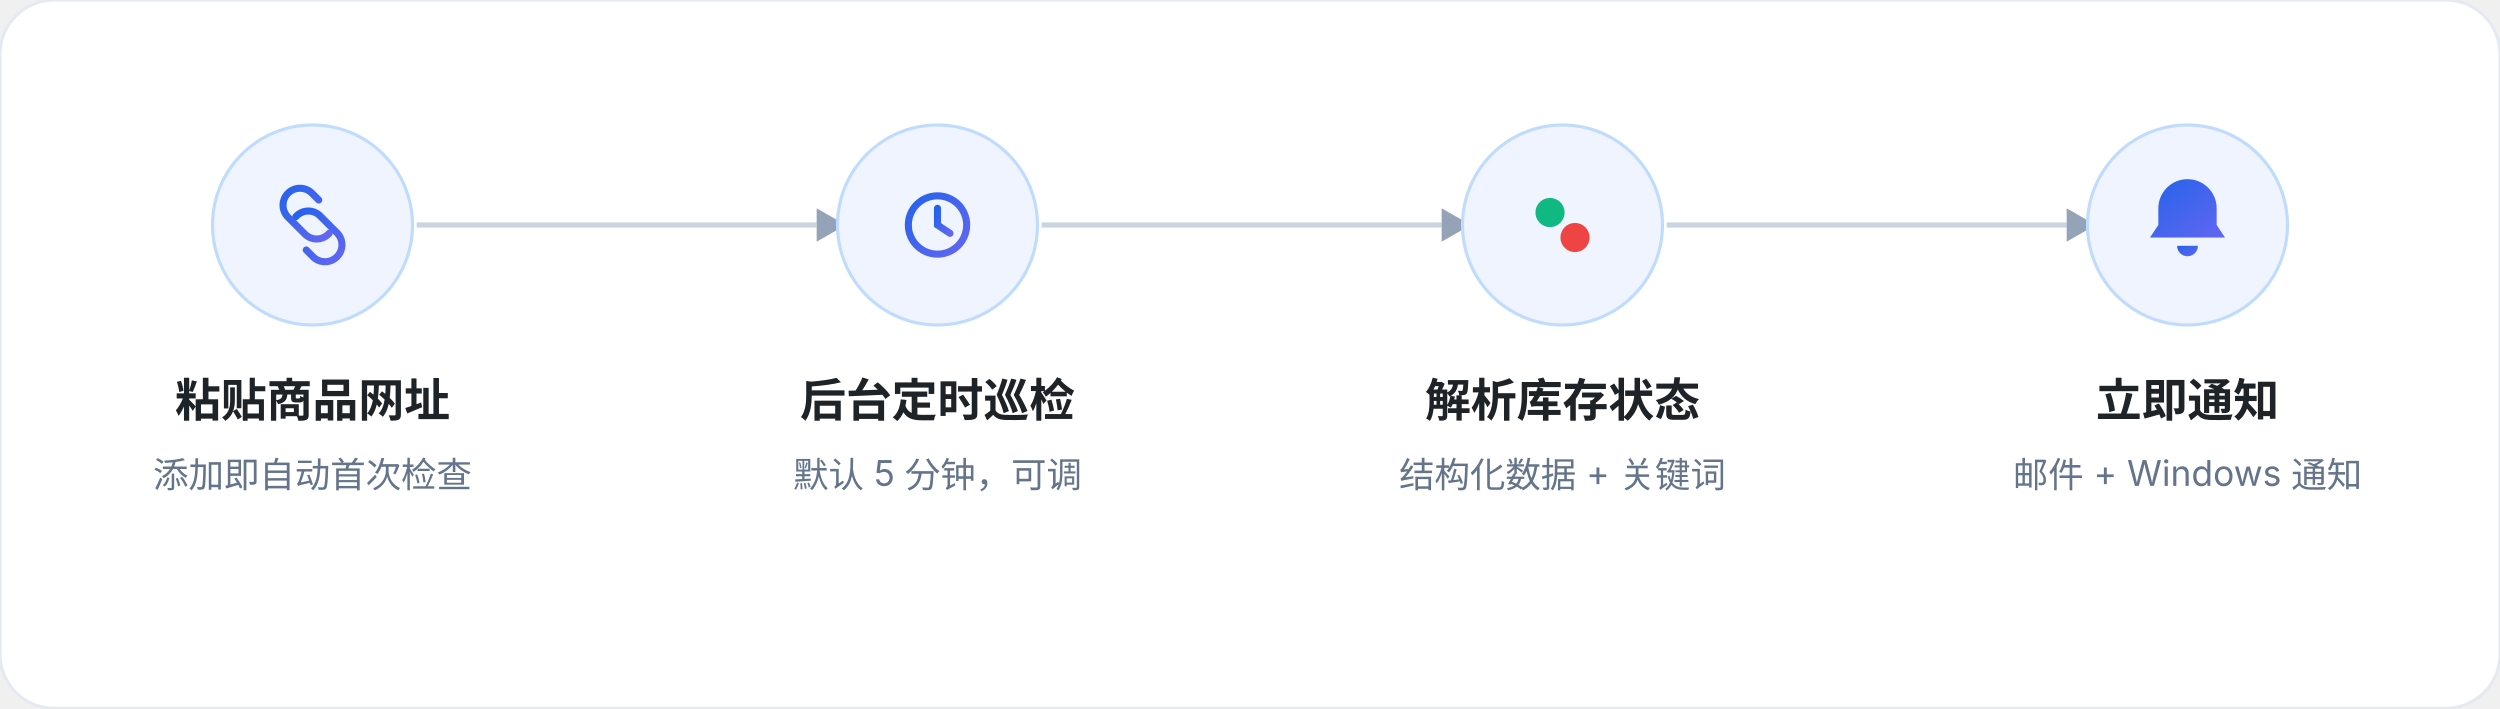
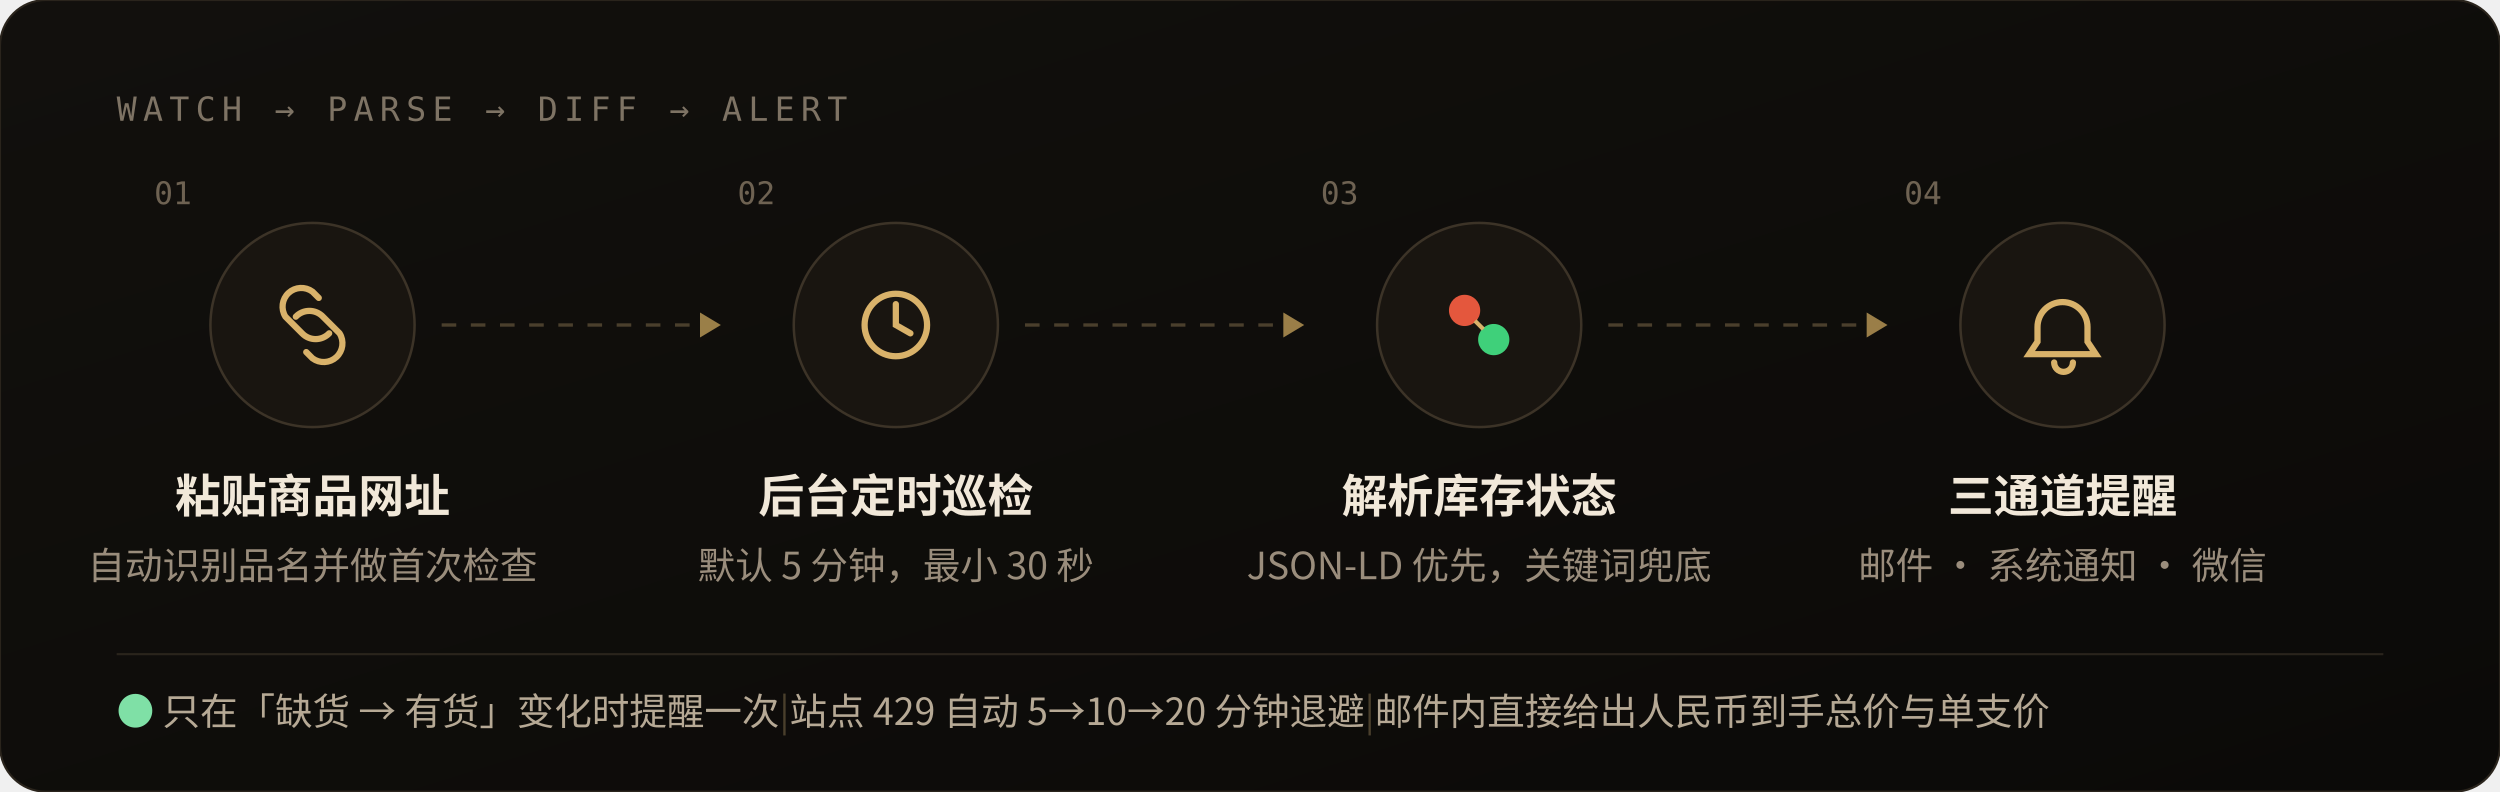
- <svg xmlns="http://www.w3.org/2000/svg" width="1200" height="340" viewBox="0 0 1200 340" role="img" aria-labelledby="wtitle wdesc">
+ <svg xmlns="http://www.w3.org/2000/svg" width="1200" height="380" viewBox="0 0 1200 380" role="img" aria-labelledby="wTitle wDesc">
  <defs>
-     <linearGradient id="wicon" x1="0" y1="0" x2="1" y2="1">
-       <stop offset="0" stop-color="#2563EB" />
-       <stop offset="1" stop-color="#6366F1" />
+     <linearGradient id="wbg" x1="0" y1="0" x2="1" y2="1">
+       <stop offset="0" stop-color="#12100D" />
+       <stop offset="1" stop-color="#0B0A08" />
    </linearGradient>
  </defs>
-   <rect width="1200" height="340" rx="26" fill="#FFFFFF" stroke="#E5E9F0" stroke-width="1.5" />
-   <g stroke="#CBD5E1" stroke-width="2.5">
-     <line x1="200" y1="108" x2="392" y2="108" />
-     <line x1="500" y1="108" x2="692" y2="108" />
-     <line x1="800" y1="108" x2="992" y2="108" />
+   <rect width="1200" height="380" rx="22" fill="url(#wbg)" stroke="#2A241C" stroke-width="1" />
+   <text x="56" y="58" font-family="ui-monospace, SFMono-Regular, Menlo, Consolas, monospace" font-size="16" fill="#7E7364" letter-spacing="3">WATCH → PARSE → DIFF → ALERT</text>
+   <g stroke="#4A3F2C" stroke-width="1.6" stroke-dasharray="7 7">
+     <line x1="212" y1="156" x2="336" y2="156" />
+     <line x1="492" y1="156" x2="616" y2="156" />
+     <line x1="772" y1="156" x2="896" y2="156" />
  </g>
-   <g fill="#94A3B8">
-     <path d="M392 100 l14 8 l-14 8 z" />
-     <path d="M692 100 l14 8 l-14 8 z" />
-     <path d="M992 100 l14 8 l-14 8 z" />
+   <g fill="#C8A45C" opacity="0.75">
+     <path d="M336 150 l10 6 l-10 6 z" />
+     <path d="M616 150 l10 6 l-10 6 z" />
+     <path d="M896 150 l10 6 l-10 6 z" />
  </g>
-   <g transform="translate(150 108)">
-     <circle r="48" fill="#EFF4FF" stroke="#BFDBFE" stroke-width="1.5" />
-     <g transform="translate(-18 -18)" fill="none" stroke="url(#wicon)" stroke-width="3.4" stroke-linecap="round">
-       <path d="M10 14 a8 8 0 0 1 12 0 l8 8 a8 8 0 0 1 -12 11 l-3 -3" />
-       <path d="M26 22 a8 8 0 0 1 -12 0 l-8 -8 a8 8 0 0 1 12 -11 l3 3" />
+   <g transform="translate(150 156)">
+     <circle r="49" fill="#191510" stroke="#3C3327" stroke-width="1.2" />
+     <g fill="none" stroke="#D9B26A" stroke-width="3" stroke-linecap="round" transform="translate(-19 -19)">
+       <path d="M11 15 a9 9 0 0 1 13 0 l8 8 a9 9 0 0 1 -13 12 l-3 -3" />
+       <path d="M27 23 a9 9 0 0 1 -13 0 l-8 -8 a9 9 0 0 1 13 -12 l3 3" />
    </g>
+     <text x="-76" y="-58" font-family="ui-monospace, Menlo, monospace" font-size="15" fill="#6E6252">01</text>
  </g>
-   <text x="150" y="200" text-anchor="middle" font-family="-apple-system, BlinkMacSystemFont, 'Segoe UI', 'PingFang SC', 'Microsoft YaHei', sans-serif" font-size="22" font-weight="700" fill="#1E2328">粘贴商品网址</text>
-   <text x="150" y="234" text-anchor="middle" font-family="-apple-system, 'PingFang SC', 'Microsoft YaHei', sans-serif" font-size="17" fill="#64748B">添加即自动首次检查</text>
-   <g transform="translate(450 108)">
-     <circle r="48" fill="#EFF4FF" stroke="#BFDBFE" stroke-width="1.5" />
-     <g transform="translate(-18 -18)" fill="none" stroke="url(#wicon)" stroke-width="3.4" stroke-linecap="round">
-       <circle cx="18" cy="18" r="14" />
-       <path d="M18 10 v8 l6 4" />
+   <text x="150" y="246" text-anchor="middle" font-family="'Noto Sans CJK SC', 'PingFang SC', sans-serif" font-size="22" font-weight="700" fill="#F1E8D9">粘贴商品网址</text>
+   <text x="150" y="278" text-anchor="middle" font-family="'Noto Sans CJK SC', 'PingFang SC', sans-serif" font-size="18" fill="#9A8D7C">自动识别品名并做首次检查</text>
+   <g transform="translate(430 156)">
+     <circle r="49" fill="#191510" stroke="#3C3327" stroke-width="1.2" />
+     <g fill="none" stroke="#D9B26A" stroke-width="3" stroke-linecap="round" transform="translate(-19 -19)">
+       <circle cx="19" cy="19" r="15" />
+       <path d="M19 9 v10 l7 4" />
    </g>
+     <text x="-76" y="-58" font-family="ui-monospace, Menlo, monospace" font-size="15" fill="#6E6252">02</text>
  </g>
-   <text x="450" y="200" text-anchor="middle" font-family="-apple-system, 'PingFang SC', 'Microsoft YaHei', sans-serif" font-size="22" font-weight="700" fill="#1E2328">后台定时巡检</text>
-   <text x="450" y="234" text-anchor="middle" font-family="-apple-system, 'PingFang SC', 'Microsoft YaHei', sans-serif" font-size="17" fill="#64748B">默认 5 分钟，可调</text>
-   <g transform="translate(750 108)">
-     <circle r="48" fill="#EFF4FF" stroke="#BFDBFE" stroke-width="1.5" />
-     <g transform="translate(-18 -18)">
-       <circle cx="12" cy="12" r="7" fill="#10B981" />
-       <circle cx="24" cy="24" r="7" fill="#EF4444" />
+   <text x="430" y="246" text-anchor="middle" font-family="'Noto Sans CJK SC', 'PingFang SC', sans-serif" font-size="22" font-weight="700" fill="#F1E8D9">后台定时巡检</text>
+   <text x="430" y="278" text-anchor="middle" font-family="'Noto Sans CJK SC', 'PingFang SC', sans-serif" font-size="18" fill="#9A8D7C">默认 5 分钟，最小 30 秒</text>
+   <g transform="translate(710 156)">
+     <circle r="49" fill="#191510" stroke="#3C3327" stroke-width="1.2" />
+     <g transform="translate(-19 -19)">
+       <circle cx="12" cy="12" r="7.5" fill="#E4573D" />
+       <circle cx="26" cy="26" r="7.5" fill="#3FD07A" />
+       <line x1="17" y1="17" x2="21" y2="21" stroke="#D9B26A" stroke-width="2" />
    </g>
+     <text x="-76" y="-58" font-family="ui-monospace, Menlo, monospace" font-size="15" fill="#6E6252">03</text>
  </g>
-   <text x="750" y="200" text-anchor="middle" font-family="-apple-system, 'PingFang SC', 'Microsoft YaHei', sans-serif" font-size="22" font-weight="700" fill="#1E2328">解析库存状态</text>
-   <text x="750" y="234" text-anchor="middle" font-family="-apple-system, 'PingFang SC', 'Microsoft YaHei', sans-serif" font-size="17" fill="#64748B">结构化数据 + 关键词</text>
-   <g transform="translate(1050 108)">
-     <circle r="48" fill="#EFF4FF" stroke="#BFDBFE" stroke-width="1.5" />
-     <g transform="translate(-16 -18)" fill="url(#wicon)">
-       <path d="M2 10 a14 14 0 0 1 28 0 v8 l4 6 h-36 l4 -6 z" />
-       <path d="M11 28 a5 5 0 0 0 10 0 z" />
+   <text x="710" y="246" text-anchor="middle" font-family="'Noto Sans CJK SC', 'PingFang SC', sans-serif" font-size="22" font-weight="700" fill="#F1E8D9">解析库存状态</text>
+   <text x="710" y="278" text-anchor="middle" font-family="'Noto Sans CJK SC', 'PingFang SC', sans-serif" font-size="18" fill="#9A8D7C">JSON-LD 优先，关键词兜底</text>
+   <g transform="translate(990 156)">
+     <circle r="49" fill="#191510" stroke="#3C3327" stroke-width="1.2" />
+     <g fill="none" stroke="#D9B26A" stroke-width="3" stroke-linecap="round" transform="translate(-19 -19)">
+       <path d="M19 8 a12 12 0 0 1 12 12 v7 l4 6 h-32 l4 -6 v-7 a12 12 0 0 1 12 -12 z" />
+       <path d="M15 37 a4.5 4.5 0 0 0 9 0" />
    </g>
+     <text x="-76" y="-58" font-family="ui-monospace, Menlo, monospace" font-size="15" fill="#6E6252">04</text>
  </g>
-   <text x="1050" y="200" text-anchor="middle" font-family="-apple-system, 'PingFang SC', 'Microsoft YaHei', sans-serif" font-size="22" font-weight="700" fill="#1E2328">立即通知</text>
-   <text x="1050" y="234" text-anchor="middle" font-family="-apple-system, 'PingFang SC', 'Microsoft YaHei', sans-serif" font-size="17" fill="#64748B">邮件 + Windows 通知</text>
+   <text x="990" y="246" text-anchor="middle" font-family="'Noto Sans CJK SC', 'PingFang SC', sans-serif" font-size="22" font-weight="700" fill="#F1E8D9">三通道提醒</text>
+   <text x="990" y="278" text-anchor="middle" font-family="'Noto Sans CJK SC', 'PingFang SC', sans-serif" font-size="18" fill="#9A8D7C">邮件 · 系统通知 · 微信</text>
+   <g id="rules">
+     <line x1="56" y1="314" x2="1144" y2="314" stroke="#2A241C" stroke-width="1" />
+     <text x="56" y="348" font-family="'Noto Sans CJK SC', 'PingFang SC', sans-serif" font-size="18" fill="#B6A995">
+       <tspan fill="#7FE0A6">●</tspan> 只在「缺货 → 有货」变化时提醒一次<tspan fill="#4A3F2C">　|　</tspan>站点 429 自动 5→10→20 分钟退避<tspan fill="#4A3F2C">　|　</tspan>邮件内直接给出人民币到手总价与单支价
+     </text>
+   </g>
</svg>
